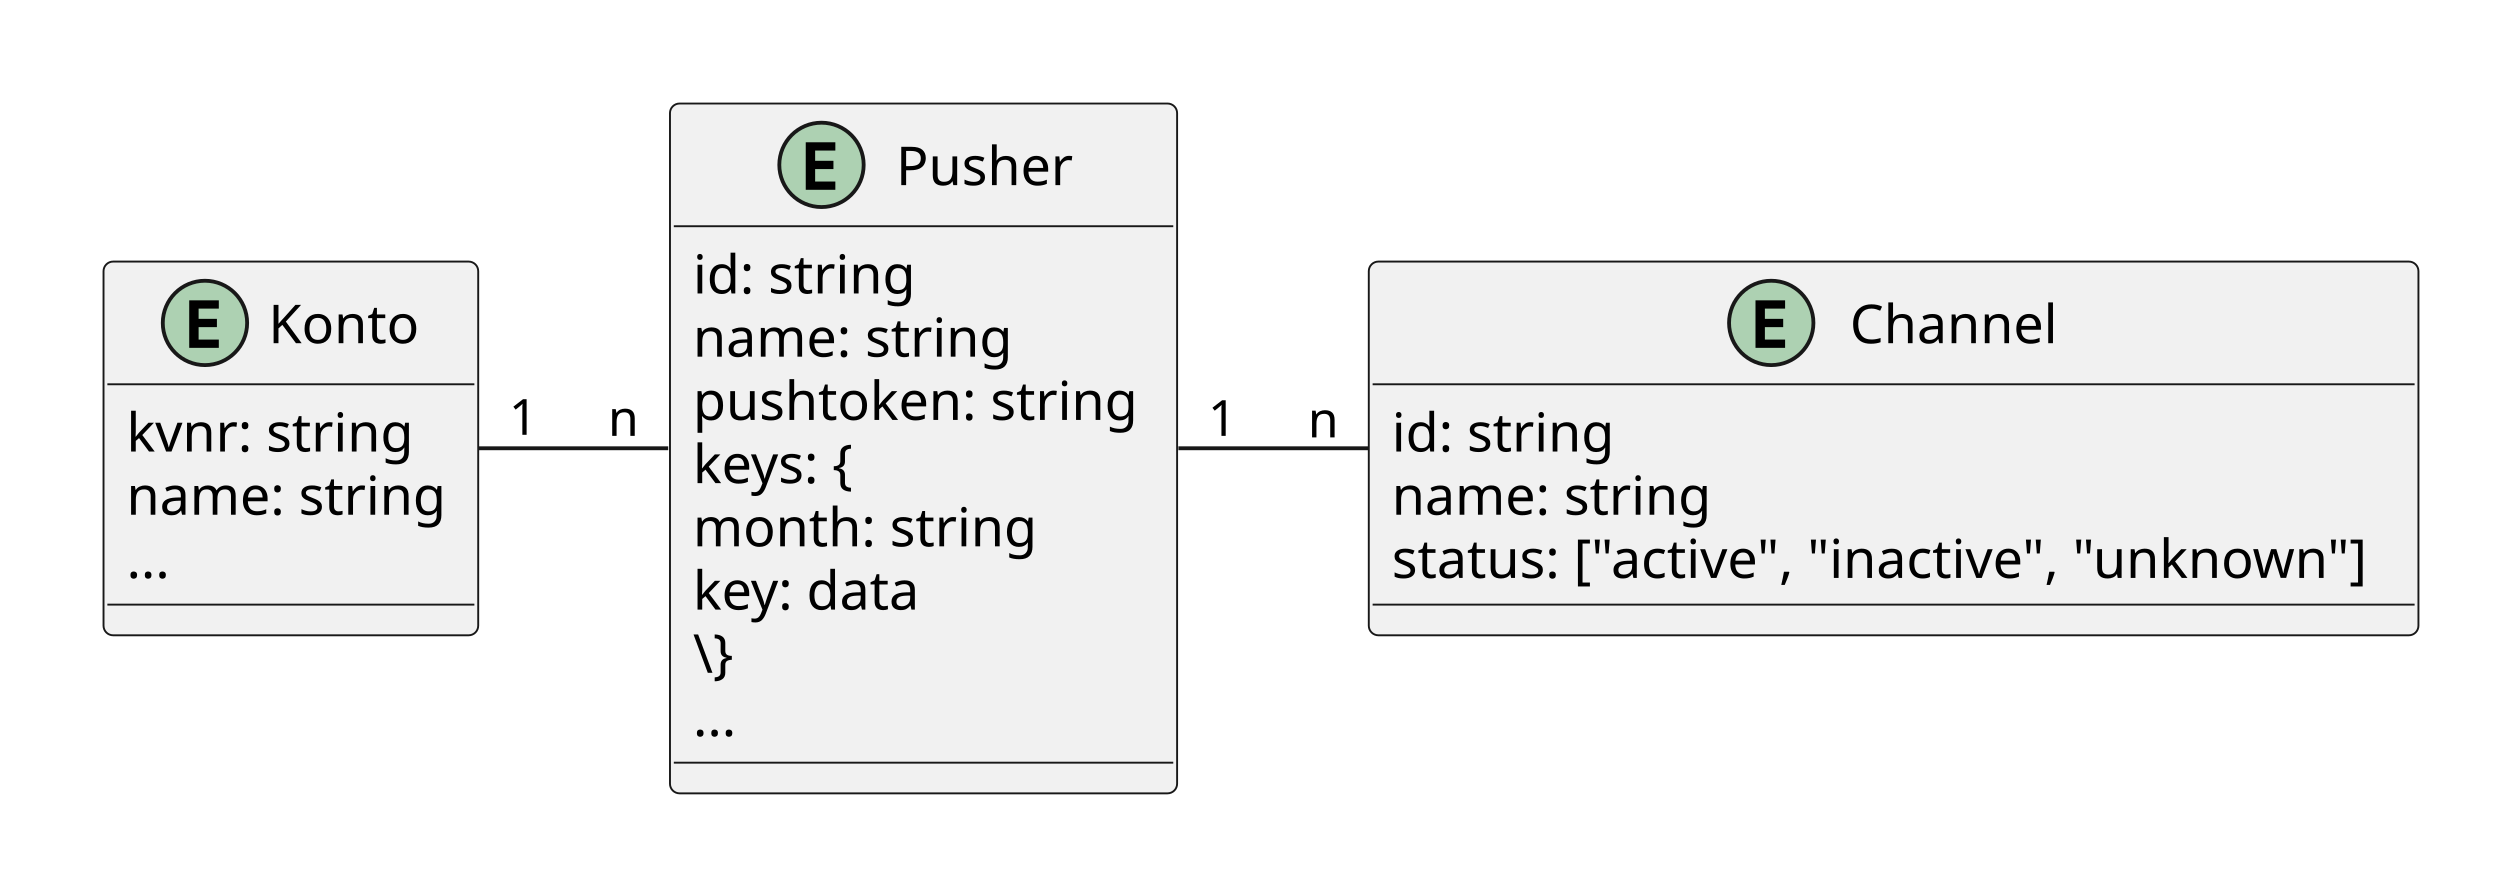
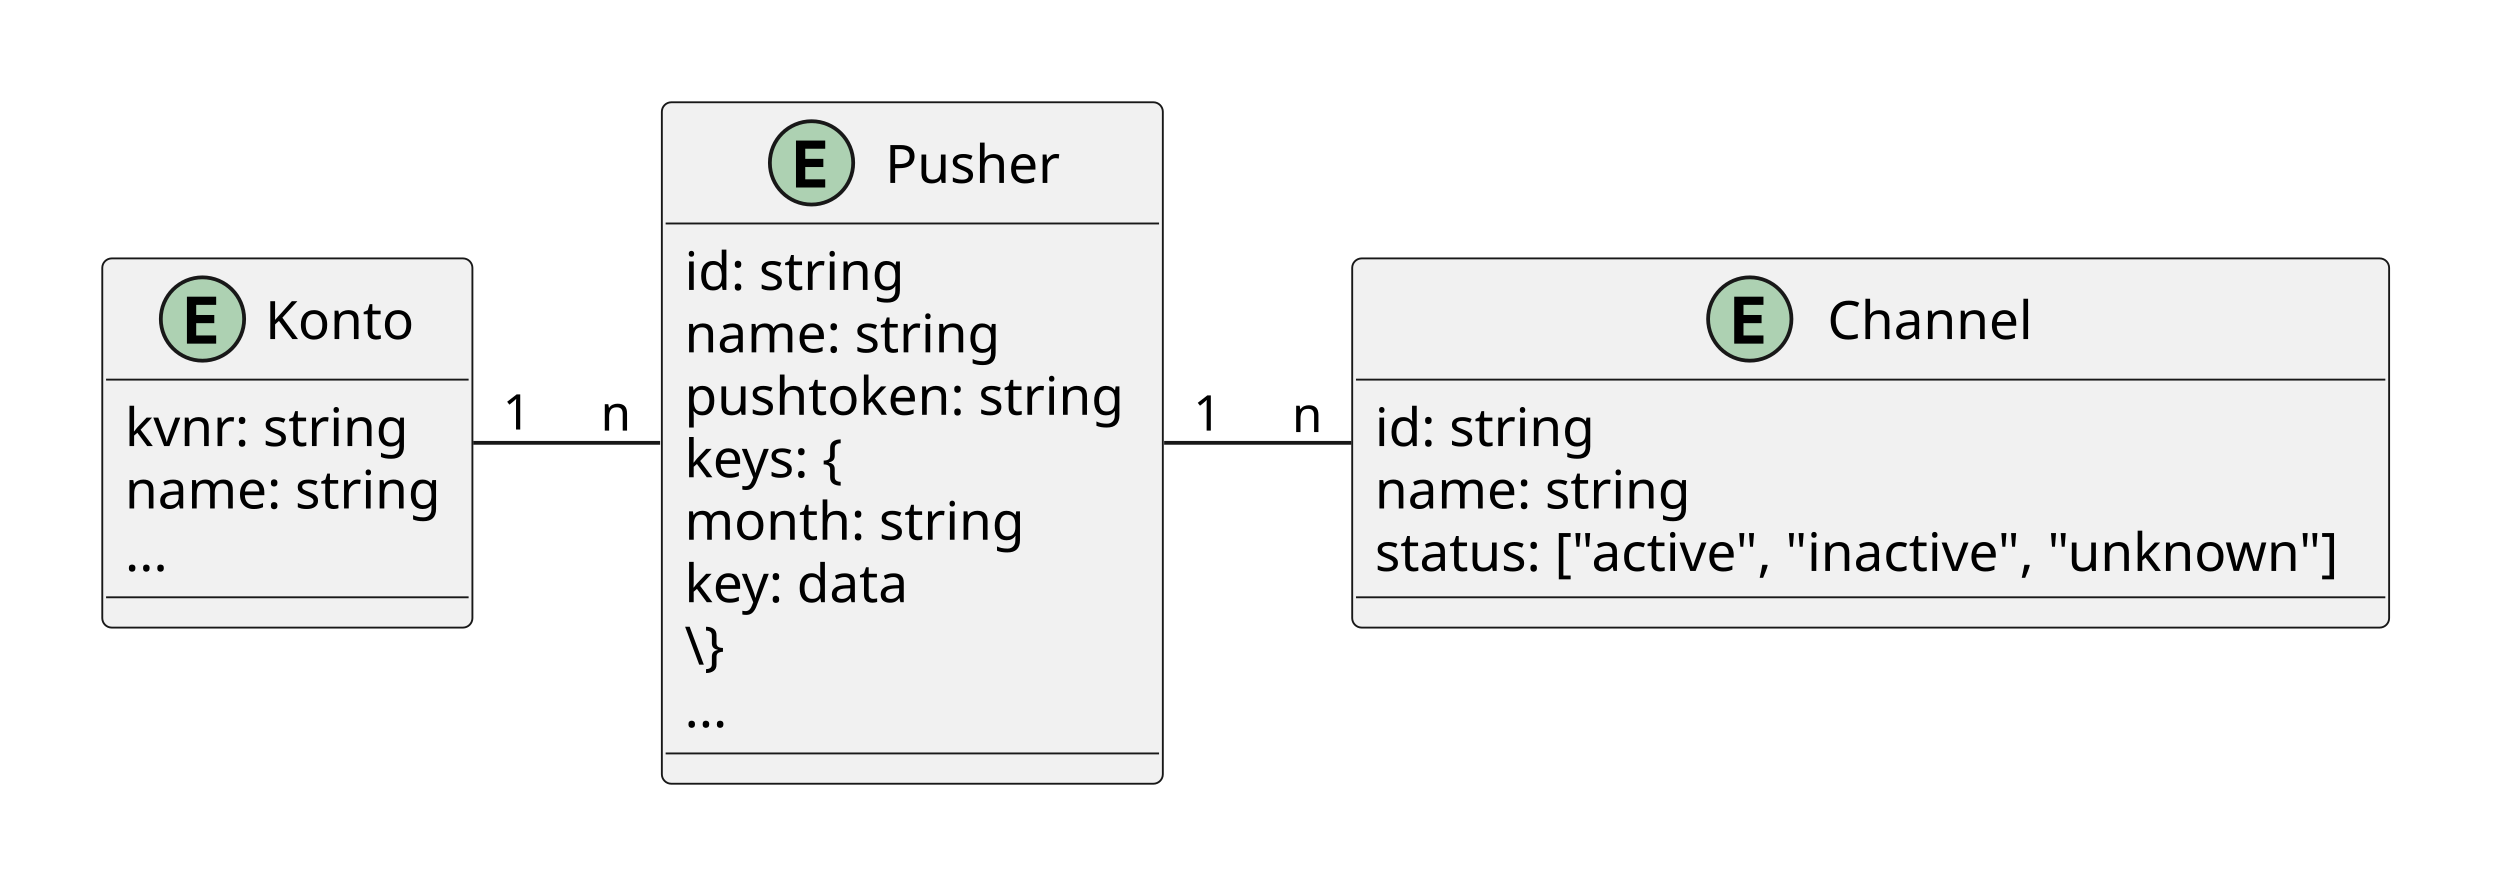
- <svg xmlns="http://www.w3.org/2000/svg" contentStyleType="text/css" data-diagram-type="CLASS" height="228px" preserveAspectRatio="none" style="width:652px;height:228px;background:#FFFFFF;" version="1.1" viewBox="0 0 652 228" width="652px" zoomAndPan="magnify">
+ <svg xmlns="http://www.w3.org/2000/svg" version="1.1" data-diagram-type="CLASS" style="width:660px;height:236px;background:#FFFFFF;" width="660px" height="236px" viewBox="0 0 660 236" zoomAndPan="magnify" preserveAspectRatio="none" contentStyleType="text/css">
  <defs />
-   <g>
-     <g class="entity" data-qualified-name="Konto" data-source-line="5" id="ent0002">
-       <rect fill="#F1F1F1" height="97.465" rx="2.5" ry="2.5" style="stroke:#181818;stroke-width:0.5;" width="97.716" x="27" y="68.22" />
-       <ellipse cx="53.453" cy="84.22" fill="#ADD1B2" rx="11" ry="11" style="stroke:#181818;stroke-width:1;" />
-       <path d="M57.068,90.72 L49.348,90.72 L49.348,78.327 L57.068,78.327 L57.068,80.485 L51.797,80.485 L51.797,83.158 L56.57,83.158 L56.57,85.316 L51.797,85.316 L51.797,88.562 L57.068,88.562 Z " fill="#000000" />
-       <text fill="#000000" font-family="sans-serif" font-size="14" lengthAdjust="spacing" textLength="40.264" x="69.999" y="89.511">Konto</text>
-       <line style="stroke:#181818;stroke-width:0.5;" x1="28" x2="123.716" y1="100.22" y2="100.22" />
-       <text fill="#000000" font-family="sans-serif" font-size="14" lengthAdjust="spacing" textLength="78.272" x="33" y="117.755">kvnr: string</text>
-       <text fill="#000000" font-family="sans-serif" font-size="14" lengthAdjust="spacing" textLength="85.716" x="33" y="134.243">name: string</text>
-       <text fill="#000000" font-family="sans-serif" font-size="14" lengthAdjust="spacing" textLength="13.289" x="33" y="150.732">...</text>
-       <line style="stroke:#181818;stroke-width:0.5;" x1="28" x2="123.716" y1="157.685" y2="157.685" />
+   <g font-family="sans-serif" lengthAdjust="spacing">
+     <g class="entity" data-qualified-name="Konto" id="ent0001" data-source-line="5">
+       <rect x="27" y="68.22" width="97.716" height="97.465" fill="#F1F1F1" style="stroke:#181818;stroke-width:0.5;" rx="2.5" ry="2.5" />
+       <ellipse cx="53.453" cy="84.22" rx="11" ry="11" fill="#ADD1B2" style="stroke:#181818;stroke-width:1;" />
+       <path d="M57.068,90.72 L49.348,90.72 L49.348,78.327 L57.068,78.327 L57.068,80.485 L51.797,80.485 L51.797,83.158 L56.57,83.158 L56.57,85.316 L51.797,85.316 L51.797,88.562 L57.068,88.562 Z " fill="#000" />
+       <text x="69.999" y="89.511" fill="#000" font-size="14" textLength="40.264">Konto</text>
+       <line x1="28" y1="100.22" x2="123.716" y2="100.22" style="stroke:#181818;stroke-width:0.5;" />
+       <text x="33" y="117.755" fill="#000" font-size="14" textLength="78.271">kvnr: string</text>
+       <text x="33" y="134.243" fill="#000" font-size="14" textLength="85.716">name: string</text>
+       <text x="33" y="150.732" fill="#000" font-size="14" textLength="13.289">...</text>
+       <line x1="28" y1="157.685" x2="123.716" y2="157.685" style="stroke:#181818;stroke-width:0.5;" />
    </g>
-     <g class="entity" data-qualified-name="Channel" data-source-line="11" id="ent0003">
-       <rect fill="#F1F1F1" height="97.465" rx="2.5" ry="2.5" style="stroke:#181818;stroke-width:0.5;" width="273.748" x="356.98" y="68.22" />
-       <ellipse cx="461.939" cy="84.22" fill="#ADD1B2" rx="11" ry="11" style="stroke:#181818;stroke-width:1;" />
-       <path d="M465.553,90.72 L457.834,90.72 L457.834,78.327 L465.553,78.327 L465.553,80.485 L460.282,80.485 L460.282,83.158 L465.055,83.158 L465.055,85.316 L460.282,85.316 L460.282,88.562 L465.553,88.562 Z " fill="#000000" />
-       <text fill="#000000" font-family="sans-serif" font-size="14" lengthAdjust="spacing" textLength="55.33" x="482.439" y="89.511">Channel</text>
-       <line style="stroke:#181818;stroke-width:0.5;" x1="357.98" x2="629.728" y1="100.22" y2="100.22" />
-       <text fill="#000000" font-family="sans-serif" font-size="14" lengthAdjust="spacing" textLength="61.284" x="362.98" y="117.755">id: string</text>
-       <text fill="#000000" font-family="sans-serif" font-size="14" lengthAdjust="spacing" textLength="85.716" x="362.98" y="134.243">name: string</text>
-       <text fill="#000000" font-family="sans-serif" font-size="14" lengthAdjust="spacing" textLength="261.748" x="362.98" y="150.732">status: ["active", "inactive", "unknown"]</text>
-       <line style="stroke:#181818;stroke-width:0.5;" x1="357.98" x2="629.728" y1="157.685" y2="157.685" />
+     <g class="entity" data-qualified-name="Channel" id="ent0002" data-source-line="11">
+       <rect x="356.98" y="68.22" width="273.748" height="97.465" fill="#F1F1F1" style="stroke:#181818;stroke-width:0.5;" rx="2.5" ry="2.5" />
+       <ellipse cx="461.939" cy="84.22" rx="11" ry="11" fill="#ADD1B2" style="stroke:#181818;stroke-width:1;" />
+       <path d="M465.553,90.72 L457.834,90.72 L457.834,78.327 L465.553,78.327 L465.553,80.485 L460.282,80.485 L460.282,83.158 L465.055,83.158 L465.055,85.316 L460.282,85.316 L460.282,88.562 L465.553,88.562 Z " fill="#000" />
+       <text x="482.439" y="89.511" fill="#000" font-size="14" textLength="55.33">Channel</text>
+       <line x1="357.98" y1="100.22" x2="629.728" y2="100.22" style="stroke:#181818;stroke-width:0.5;" />
+       <text x="362.98" y="117.755" fill="#000" font-size="14" textLength="61.284">id: string</text>
+       <text x="362.98" y="134.243" fill="#000" font-size="14" textLength="85.716">name: string</text>
+       <text x="362.98" y="150.732" fill="#000" font-size="14" textLength="261.748">status: ["active", "inactive", "unknown"]</text>
+       <line x1="357.98" y1="157.685" x2="629.728" y2="157.685" style="stroke:#181818;stroke-width:0.5;" />
    </g>
-     <g class="entity" data-qualified-name="Pusher" data-source-line="17" id="ent0004">
-       <rect fill="#F1F1F1" height="179.906" rx="2.5" ry="2.5" style="stroke:#181818;stroke-width:0.5;" width="132.258" x="174.73" y="27" />
-       <ellipse cx="214.245" cy="43" fill="#ADD1B2" rx="11" ry="11" style="stroke:#181818;stroke-width:1;" />
-       <path d="M217.859,49.5 L210.139,49.5 L210.139,37.107 L217.859,37.107 L217.859,39.265 L212.588,39.265 L212.588,41.938 L217.361,41.938 L217.361,44.096 L212.588,44.096 L212.588,47.342 L217.859,47.342 Z " fill="#000000" />
-       <text fill="#000000" font-family="sans-serif" font-size="14" lengthAdjust="spacing" textLength="45.78" x="233.693" y="48.291">Pusher</text>
-       <line style="stroke:#181818;stroke-width:0.5;" x1="175.73" x2="305.988" y1="59" y2="59" />
-       <text fill="#000000" font-family="sans-serif" font-size="14" lengthAdjust="spacing" textLength="61.284" x="180.73" y="76.535">id: string</text>
-       <text fill="#000000" font-family="sans-serif" font-size="14" lengthAdjust="spacing" textLength="85.716" x="180.73" y="93.023">name: string</text>
-       <text fill="#000000" font-family="sans-serif" font-size="14" lengthAdjust="spacing" textLength="120.258" x="180.73" y="109.512">pushtoken: string</text>
-       <text fill="#000000" font-family="sans-serif" font-size="14" lengthAdjust="spacing" textLength="43.846" x="180.73" y="126">keys: {</text>
-       <text fill="#000000" font-family="sans-serif" font-size="14" lengthAdjust="spacing" textLength="92.709" x="180.73" y="142.488">month: string</text>
-       <text fill="#000000" font-family="sans-serif" font-size="14" lengthAdjust="spacing" textLength="61.667" x="180.73" y="158.977">key: data</text>
-       <text fill="#000000" font-family="sans-serif" font-size="14" lengthAdjust="spacing" textLength="11.895" x="180.73" y="175.465">\}</text>
-       <text fill="#000000" font-family="sans-serif" font-size="14" lengthAdjust="spacing" textLength="13.289" x="180.73" y="191.953">...</text>
-       <line style="stroke:#181818;stroke-width:0.5;" x1="175.73" x2="305.988" y1="198.906" y2="198.906" />
+     <g class="entity" data-qualified-name="Pusher" id="ent0003" data-source-line="17">
+       <rect x="174.73" y="27" width="132.258" height="179.906" fill="#F1F1F1" style="stroke:#181818;stroke-width:0.5;" rx="2.5" ry="2.5" />
+       <ellipse cx="214.245" cy="43" rx="11" ry="11" fill="#ADD1B2" style="stroke:#181818;stroke-width:1;" />
+       <path d="M217.859,49.5 L210.139,49.5 L210.139,37.107 L217.859,37.107 L217.859,39.265 L212.588,39.265 L212.588,41.938 L217.361,41.938 L217.361,44.096 L212.588,44.096 L212.588,47.342 L217.859,47.342 Z " fill="#000" />
+       <text x="233.693" y="48.291" fill="#000" font-size="14" textLength="45.78">Pusher</text>
+       <line x1="175.73" y1="59" x2="305.988" y2="59" style="stroke:#181818;stroke-width:0.5;" />
+       <text x="180.73" y="76.535" fill="#000" font-size="14" textLength="61.284">id: string</text>
+       <text x="180.73" y="93.023" fill="#000" font-size="14" textLength="85.716">name: string</text>
+       <text x="180.73" y="109.512" fill="#000" font-size="14" textLength="120.258">pushtoken: string</text>
+       <text x="180.73" y="126" fill="#000" font-size="14" textLength="43.846">keys: {</text>
+       <text x="180.73" y="142.488" fill="#000" font-size="14" textLength="92.709">month: string</text>
+       <text x="180.73" y="158.977" fill="#000" font-size="14" textLength="61.667">key: data</text>
+       <text x="180.73" y="175.465" fill="#000" font-size="14" textLength="11.895">\}</text>
+       <text x="180.73" y="191.953" fill="#000" font-size="14" textLength="13.289">...</text>
+       <line x1="175.73" y1="198.906" x2="305.988" y2="198.906" style="stroke:#181818;stroke-width:0.5;" />
    </g>
-     <g class="link" data-entity-1="ent0002" data-entity-2="ent0004" data-link-type="association" data-source-line="28" id="lnk5">
-       <path codeLine="28" d="M124.92,116.91 C140.4,116.91 157.78,116.91 174.27,116.91" fill="none" id="Konto-Pusher" style="stroke:#181818;stroke-width:1;" />
-       <text fill="#000000" font-family="sans-serif" font-size="13" lengthAdjust="spacing" textLength="8.22" x="132.73" y="113.393">1</text>
-       <text fill="#000000" font-family="sans-serif" font-size="13" lengthAdjust="spacing" textLength="8.068" x="158.553" y="113.67">n</text>
+     <g class="link" data-entity-1="ent0001" data-entity-2="ent0003" id="lnk4" data-source-line="28" data-link-type="association">
+       <path d="M124.92,116.91 C140.4,116.91 157.78,116.91 174.27,116.91" style="stroke:#181818;stroke-width:1;" fill="none" id="Konto-Pusher" codeLine="28" />
+       <text x="132.73" y="113.393" fill="#000" font-size="13">1</text>
+       <text x="158.553" y="113.67" fill="#000" font-size="13">n</text>
    </g>
-     <g class="link" data-entity-1="ent0004" data-entity-2="ent0003" data-link-type="association" data-source-line="30" id="lnk6">
-       <path codeLine="30" d="M307.33,116.91 C322.7,116.91 339.62,116.91 356.79,116.91" fill="none" id="Pusher-Channel" style="stroke:#181818;stroke-width:1;" />
-       <text fill="#000000" font-family="sans-serif" font-size="13" lengthAdjust="spacing" textLength="8.22" x="315.05" y="113.67">1</text>
-       <text fill="#000000" font-family="sans-serif" font-size="13" lengthAdjust="spacing" textLength="8.068" x="341.077" y="114.074">n</text>
+     <g class="link" data-entity-1="ent0003" data-entity-2="ent0002" id="lnk5" data-source-line="30" data-link-type="association">
+       <path d="M307.33,116.91 C322.7,116.91 339.62,116.91 356.79,116.91" style="stroke:#181818;stroke-width:1;" fill="none" id="Pusher-Channel" codeLine="30" />
+       <text x="315.05" y="113.67" fill="#000" font-size="13">1</text>
+       <text x="341.077" y="114.074" fill="#000" font-size="13">n</text>
    </g>
  </g>
</svg>
